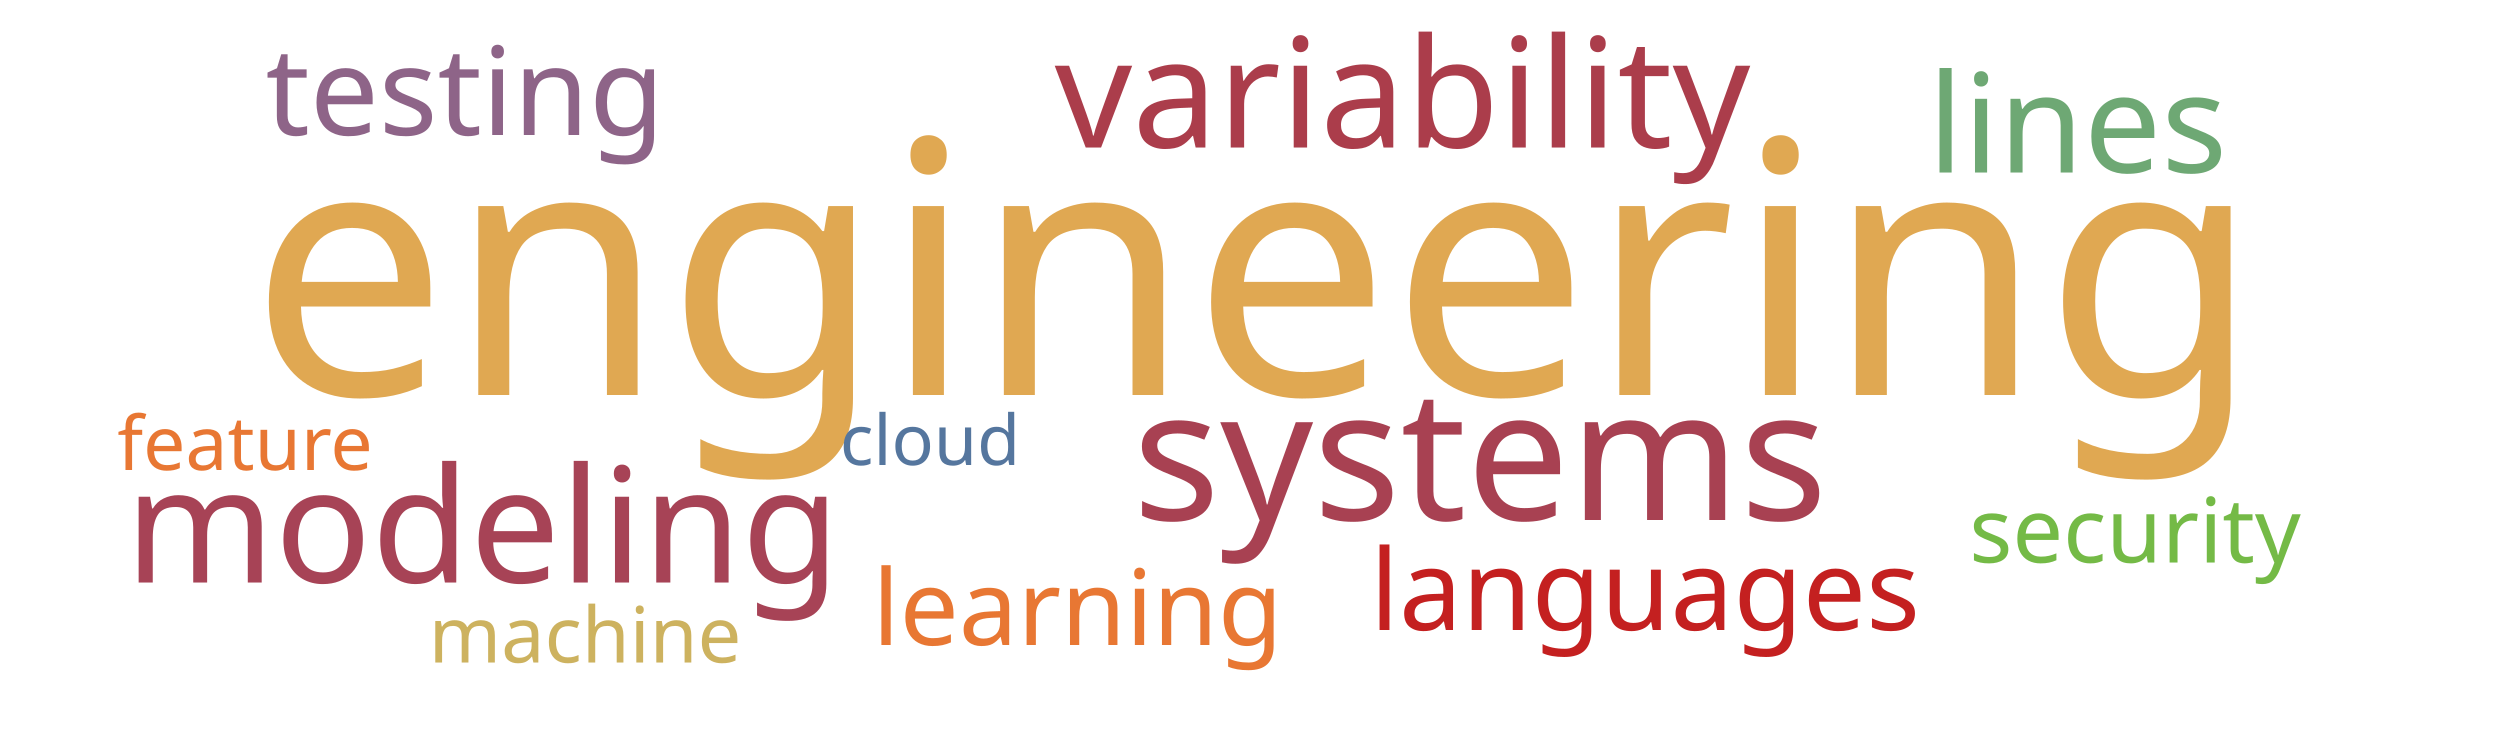
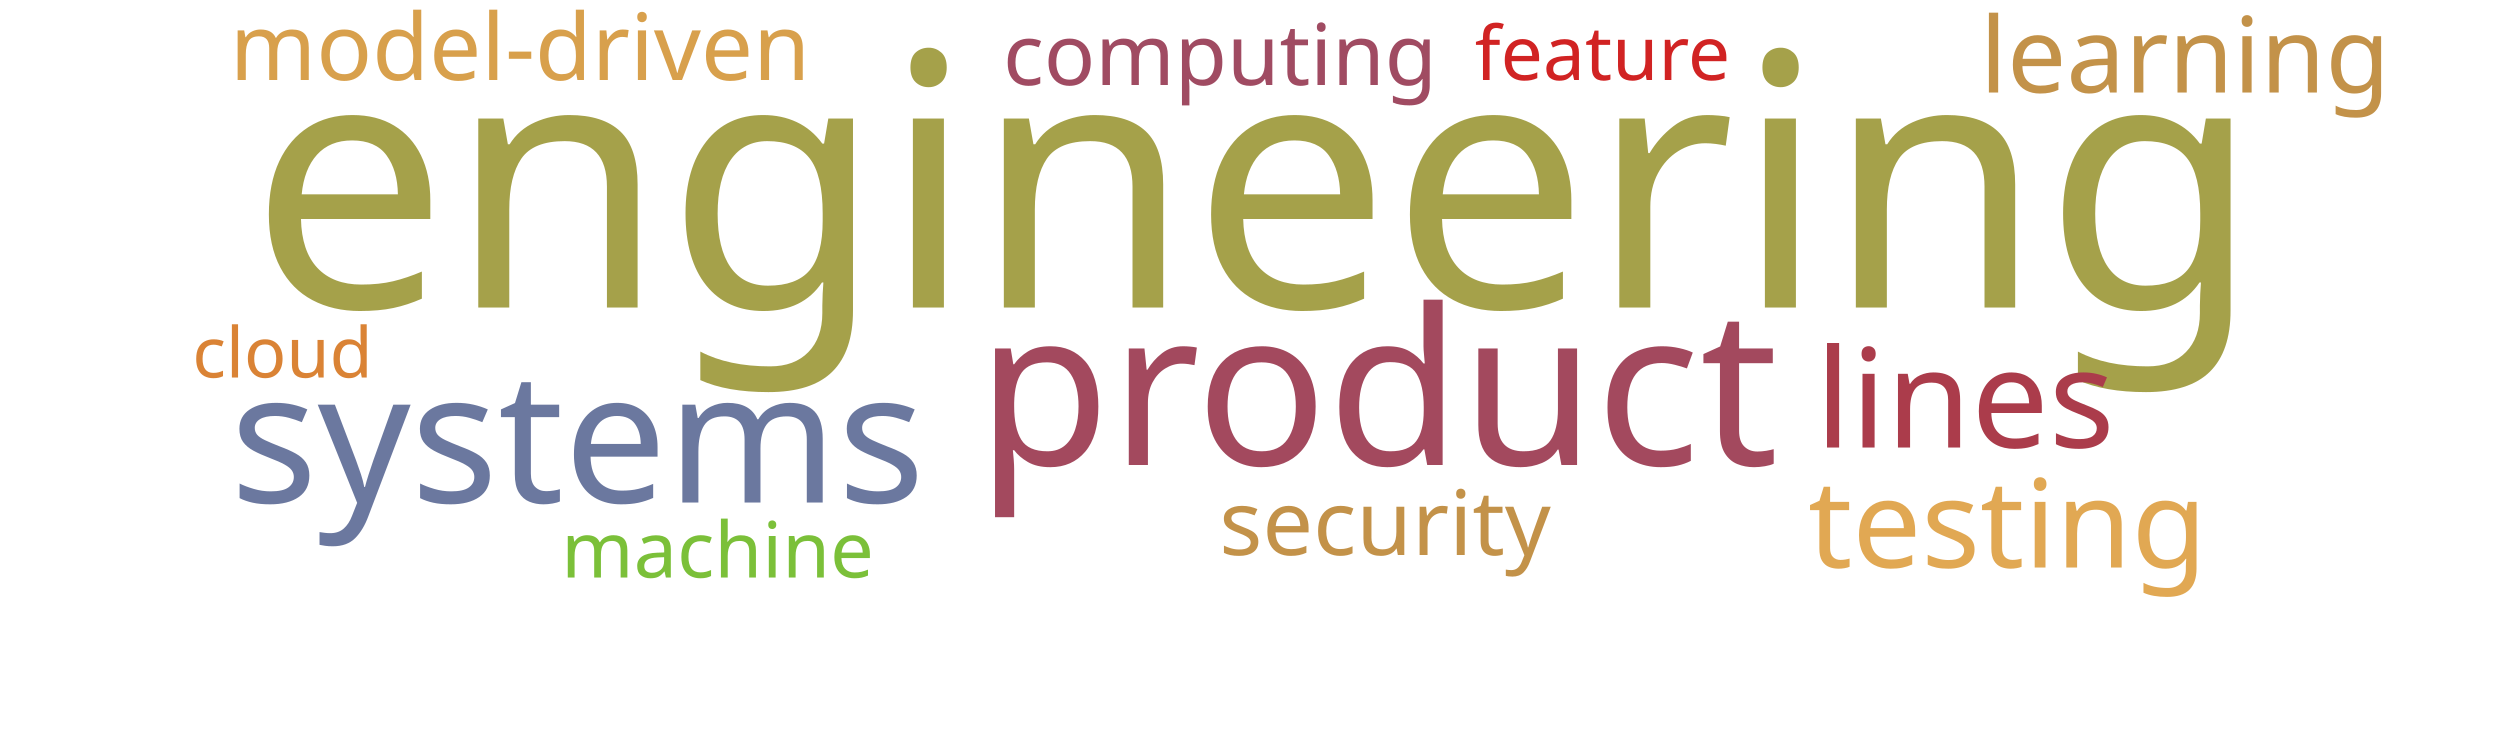
<svg xmlns="http://www.w3.org/2000/svg" width="1000" height="300">
  <g transform="translate(500, 150)">
-     <text text-anchor="middle" style="font-family: Impact; font-size: 141px; fill: #e0a852" transform="translate(2,8)rotate(0)">engineering</text>
-     <text text-anchor="middle" style="font-family: Impact; font-size: 73px; fill: #a84152" transform="translate(92,58)rotate(0)">systems</text>
-     <text text-anchor="middle" style="font-family: Impact; font-size: 64px; fill: #a74356" transform="translate(-307,83)rotate(0)">modeling</text>
-     <text text-anchor="middle" style="font-family: Impact; font-size: 61px; fill: #ab3d4b" transform="translate(61,-91)rotate(0)">variability</text>
-     <text text-anchor="middle" style="font-family: Impact; font-size: 55px; fill: #6ea874" transform="translate(331,-81)rotate(0)">lines</text>
-     <text text-anchor="middle" style="font-family: Impact; font-size: 49px; fill: #8e6488" transform="translate(-314,-96)rotate(0)">testing</text>
-     <text text-anchor="middle" style="font-family: Impact; font-size: 45px; fill: #c42020" transform="translate(158,102)rotate(0)">languages</text>
-     <text text-anchor="middle" style="font-family: Impact; font-size: 42px; fill: #e87733" transform="translate(-69,108)rotate(0)">learning</text>
-     <text text-anchor="middle" style="font-family: Impact; font-size: 36px; fill: #74ba46" transform="translate(354,75)rotate(0)">security</text>
-     <text text-anchor="middle" style="font-family: Impact; font-size: 31px; fill: #cdb25f" transform="translate(-266,115)rotate(0)">machine</text>
-     <text text-anchor="middle" style="font-family: Impact; font-size: 30px; fill: #e87733" transform="translate(-402,38)rotate(0)">feature</text>
-     <text text-anchor="middle" style="font-family: Impact; font-size: 28px; fill: #55769e" transform="translate(-128,36)rotate(0)">cloud</text>
+     <text text-anchor="middle" style="font-family: Impact; font-size: 141px; fill: #a5a14a" transform="translate(2,-27)rotate(0)">engineering</text>
+     <text text-anchor="middle" style="font-family: Impact; font-size: 87px; fill: #a3495e" transform="translate(51,36)rotate(0)">product</text>
+     <text text-anchor="middle" style="font-family: Impact; font-size: 73px; fill: #6b789f" transform="translate(-269,51)rotate(0)">systems</text>
+     <text text-anchor="middle" style="font-family: Impact; font-size: 55px; fill: #ab3c4b" transform="translate(286,29)rotate(0)">lines</text>
+     <text text-anchor="middle" style="font-family: Impact; font-size: 49px; fill: #e1a853" transform="translate(303,77)rotate(0)">testing</text>
+     <text text-anchor="middle" style="font-family: Impact; font-size: 42px; fill: #c39249" transform="translate(374,-113)rotate(0)">learning</text>
+     <text text-anchor="middle" style="font-family: Impact; font-size: 37px; fill: #d8a04c" transform="translate(-292,-118)rotate(0)">model-driven</text>
+     <text text-anchor="middle" style="font-family: Impact; font-size: 36px; fill: #c39249" transform="translate(54,72)rotate(0)">security</text>
+     <text text-anchor="middle" style="font-family: Impact; font-size: 34px; fill: #a04b62" transform="translate(-12,-116)rotate(0)">computing</text>
+     <text text-anchor="middle" style="font-family: Impact; font-size: 31px; fill: #7bc039" transform="translate(-213,81)rotate(0)">machine</text>
+     <text text-anchor="middle" style="font-family: Impact; font-size: 30px; fill: #d12323" transform="translate(141,-118)rotate(0)">feature</text>
+     <text text-anchor="middle" style="font-family: Impact; font-size: 28px; fill: #da8335" transform="translate(-387,1)rotate(0)">cloud</text>
  </g>
</svg>
